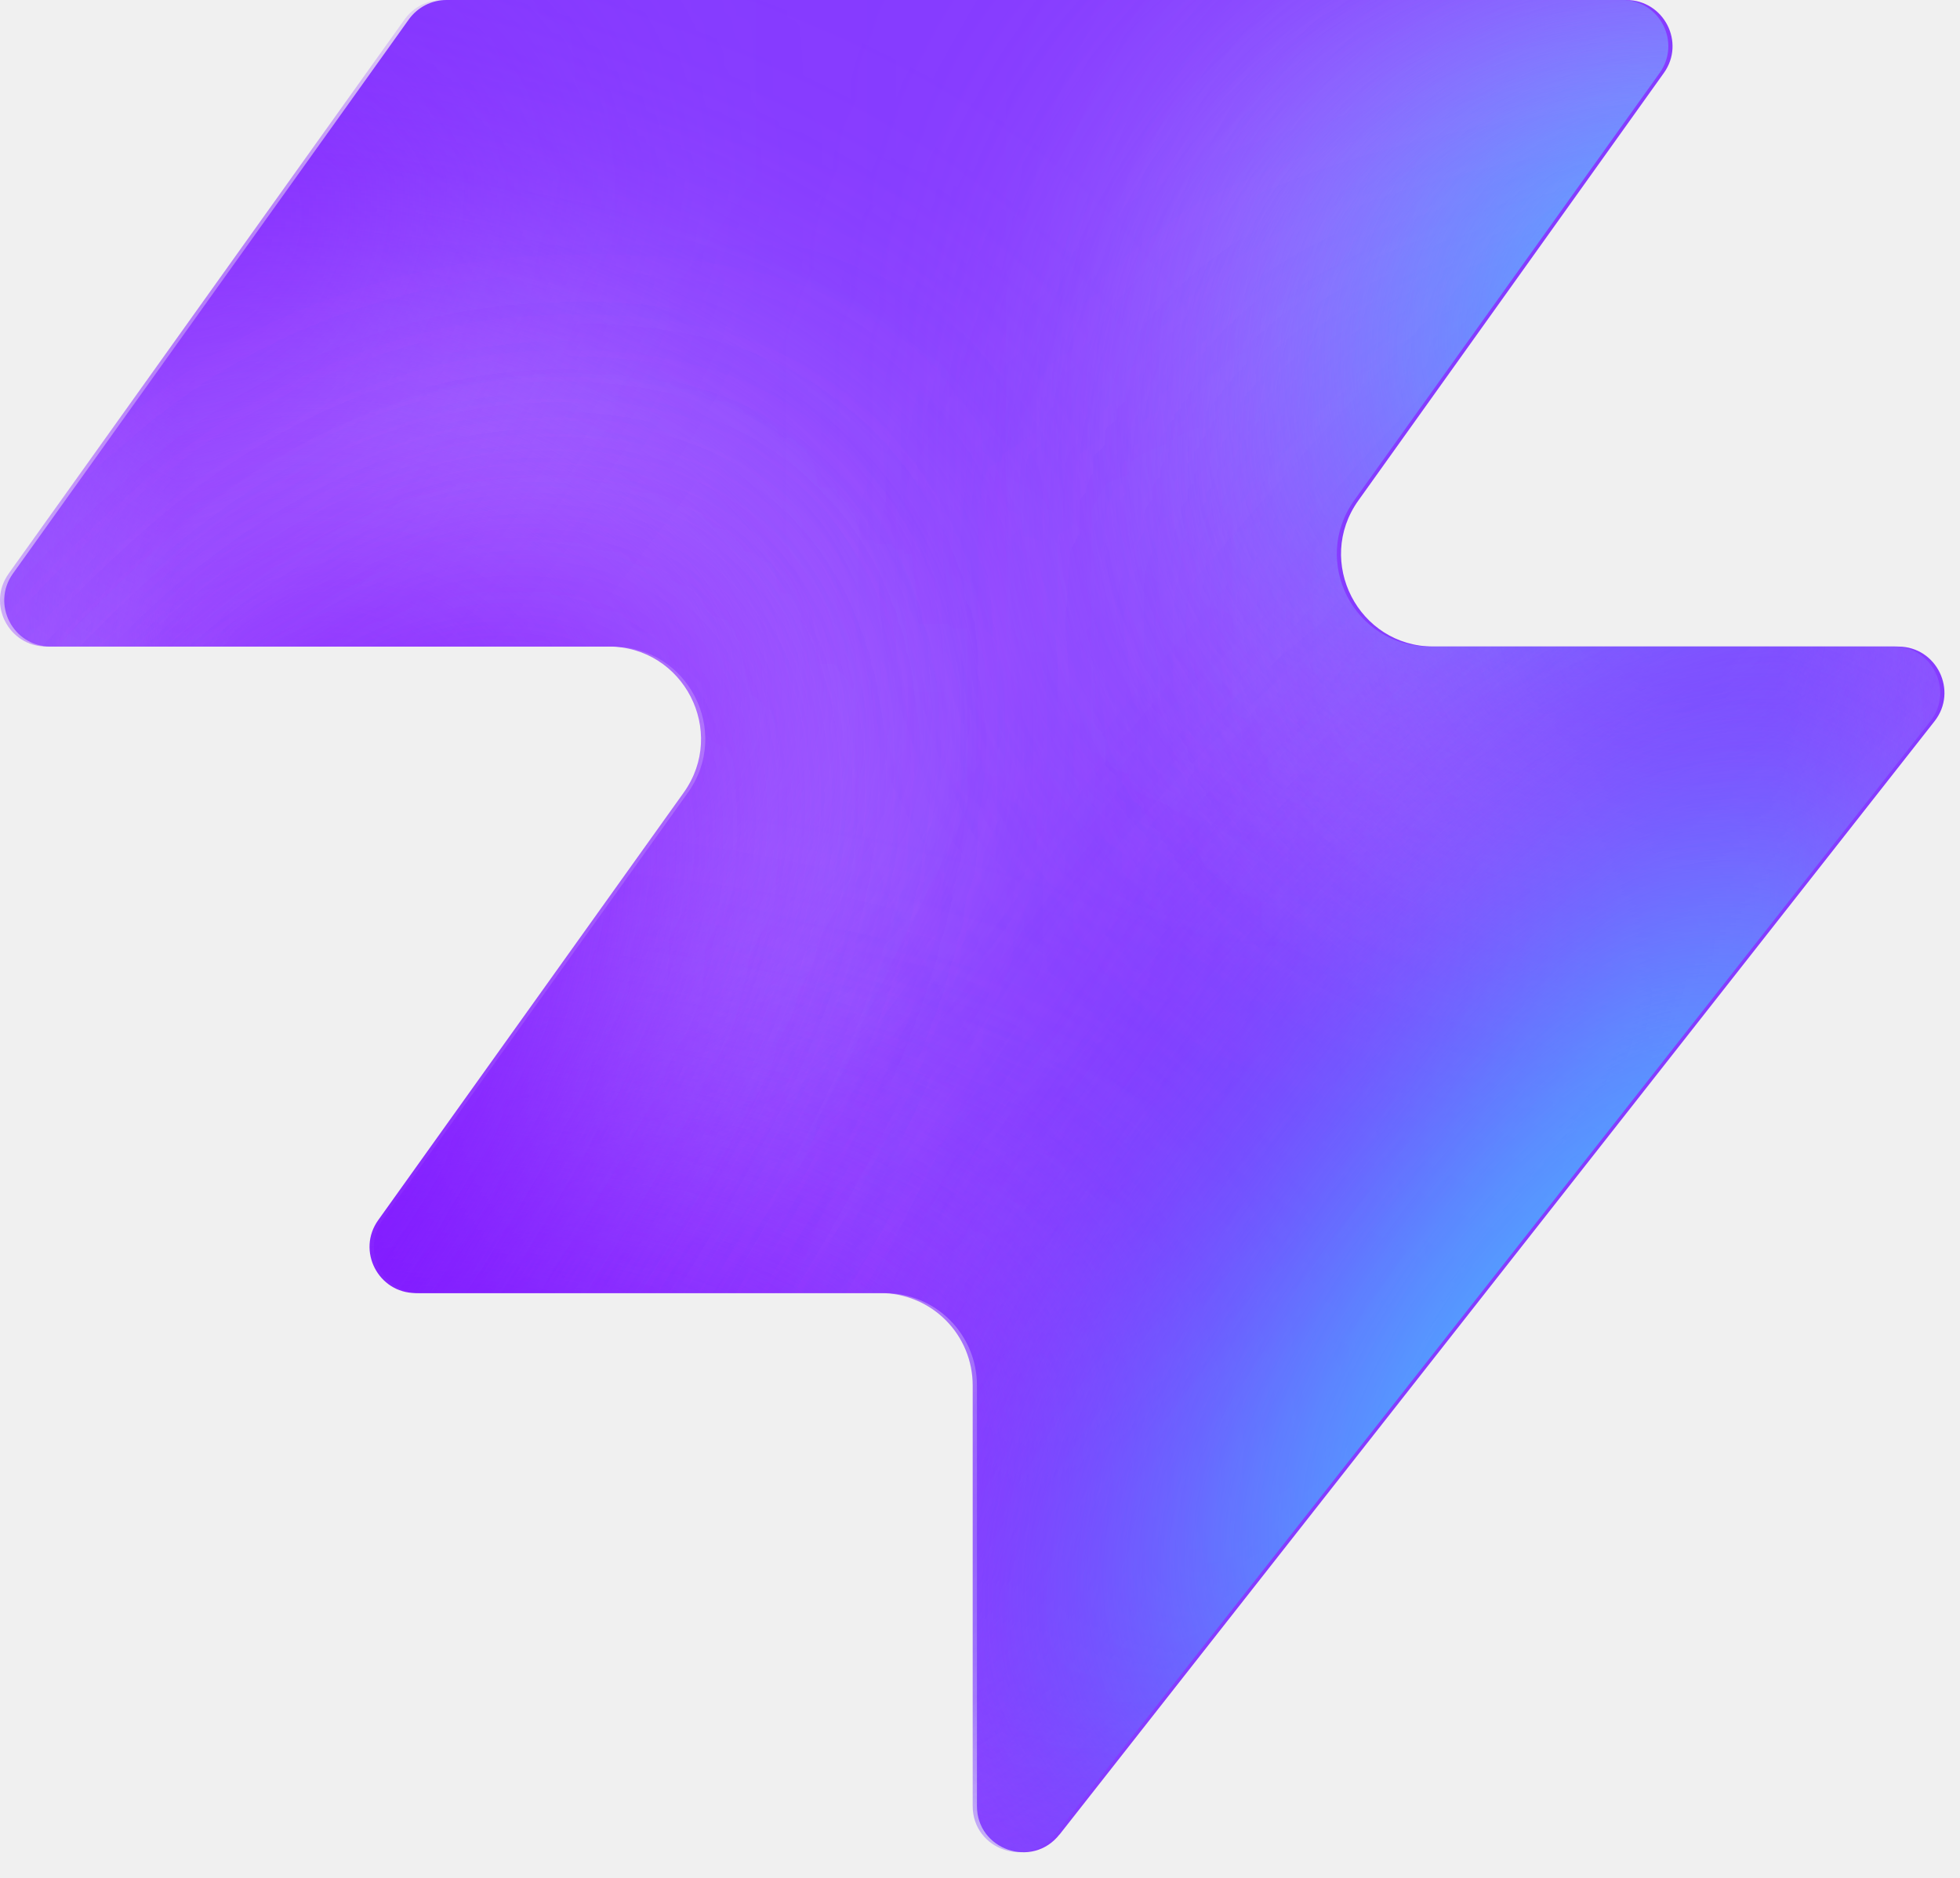
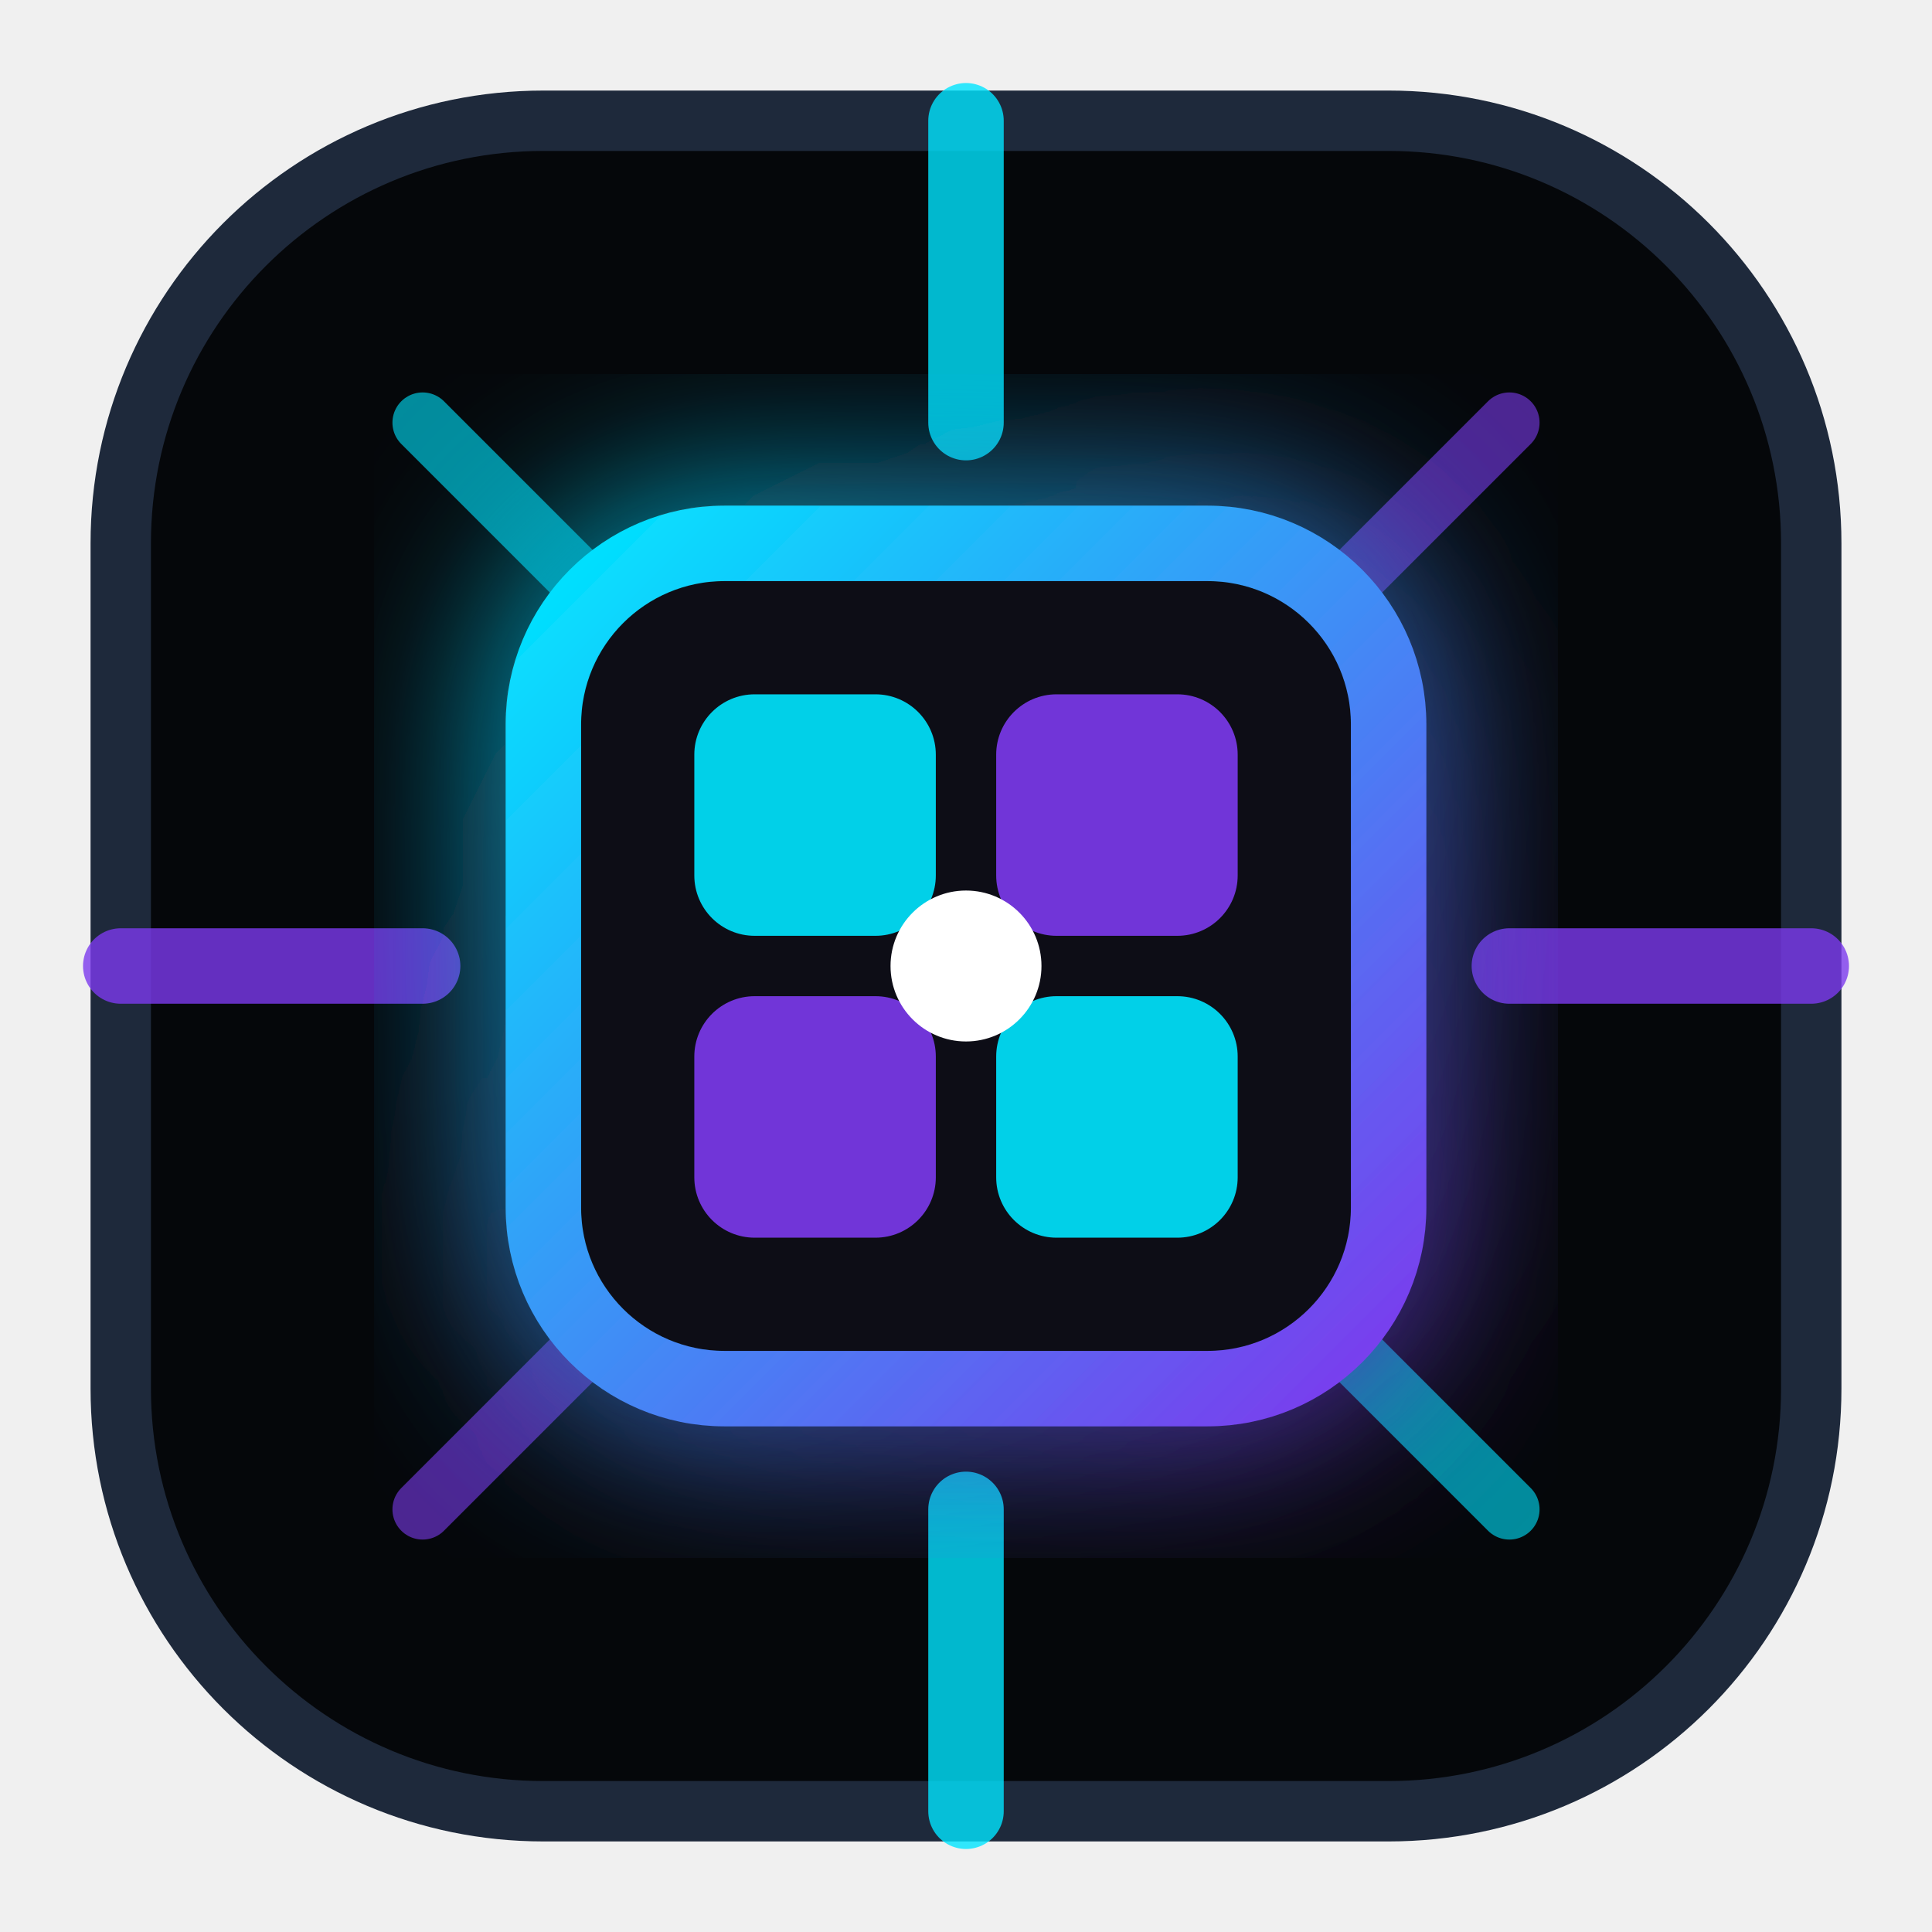
- <svg xmlns="http://www.w3.org/2000/svg" width="48" height="46" fill="none" viewBox="0 0 48 46">
-   <path fill="#863bff" d="M25.946 44.938c-.664.845-2.021.375-2.021-.698V33.937a2.26 2.26 0 0 0-2.262-2.262H10.287c-.92 0-1.456-1.04-.92-1.788l7.48-10.471c1.07-1.497 0-3.578-1.842-3.578H1.237c-.92 0-1.456-1.04-.92-1.788L10.013.474c.214-.297.556-.474.92-.474h28.894c.92 0 1.456 1.04.92 1.788l-7.48 10.471c-1.07 1.498 0 3.579 1.842 3.579h11.377c.943 0 1.473 1.088.89 1.83L25.947 44.94z" style="fill:#863bff;fill:color(display-p3 .525 .23 1);fill-opacity:1" />
-   <mask id="a" width="48" height="46" x="0" y="0" maskUnits="userSpaceOnUse" style="mask-type:alpha">
-     <path fill="#000" d="M25.842 44.938c-.664.844-2.021.375-2.021-.698V33.937a2.26 2.26 0 0 0-2.262-2.262H10.183c-.92 0-1.456-1.04-.92-1.788l7.48-10.471c1.07-1.498 0-3.579-1.842-3.579H1.133c-.92 0-1.456-1.04-.92-1.787L9.91.473c.214-.297.556-.474.92-.474h28.894c.92 0 1.456 1.04.92 1.788l-7.48 10.471c-1.07 1.498 0 3.578 1.842 3.578h11.377c.943 0 1.473 1.088.89 1.832L25.843 44.94z" style="fill:#000;fill-opacity:1" />
-   </mask>
-   <g mask="url(#a)">
-     <g filter="url(#b)">
-       <ellipse cx="5.508" cy="14.704" fill="#ede6ff" rx="5.508" ry="14.704" style="fill:#ede6ff;fill:color(display-p3 .927 .903 1);fill-opacity:1" transform="matrix(.00324 1 1 -.00324 -4.47 31.516)" />
-     </g>
-     <g filter="url(#c)">
-       <ellipse cx="10.399" cy="29.851" fill="#ede6ff" rx="10.399" ry="29.851" style="fill:#ede6ff;fill:color(display-p3 .927 .903 1);fill-opacity:1" transform="matrix(.00324 1 1 -.00324 -39.328 7.883)" />
-     </g>
-     <g filter="url(#d)">
-       <ellipse cx="5.508" cy="30.487" fill="#7e14ff" rx="5.508" ry="30.487" style="fill:#7e14ff;fill:color(display-p3 .492 .077 1);fill-opacity:1" transform="rotate(89.814 -25.913 -14.639)scale(1 -1)" />
-     </g>
-     <g filter="url(#e)">
-       <ellipse cx="5.508" cy="30.599" fill="#7e14ff" rx="5.508" ry="30.599" style="fill:#7e14ff;fill:color(display-p3 .492 .077 1);fill-opacity:1" transform="rotate(89.814 -32.644 -3.334)scale(1 -1)" />
-     </g>
-     <g filter="url(#f)">
-       <ellipse cx="5.508" cy="30.599" fill="#7e14ff" rx="5.508" ry="30.599" style="fill:#7e14ff;fill:color(display-p3 .492 .077 1);fill-opacity:1" transform="matrix(.00324 1 1 -.00324 -34.34 30.47)" />
-     </g>
-     <g filter="url(#g)">
-       <ellipse cx="14.072" cy="22.078" fill="#ede6ff" rx="14.072" ry="22.078" style="fill:#ede6ff;fill:color(display-p3 .927 .903 1);fill-opacity:1" transform="rotate(93.35 24.506 48.493)scale(-1 1)" />
-     </g>
-     <g filter="url(#h)">
-       <ellipse cx="3.47" cy="21.501" fill="#7e14ff" rx="3.47" ry="21.501" style="fill:#7e14ff;fill:color(display-p3 .492 .077 1);fill-opacity:1" transform="rotate(89.009 28.708 47.59)scale(-1 1)" />
-     </g>
-     <g filter="url(#i)">
-       <ellipse cx="3.47" cy="21.501" fill="#7e14ff" rx="3.47" ry="21.501" style="fill:#7e14ff;fill:color(display-p3 .492 .077 1);fill-opacity:1" transform="rotate(89.009 28.708 47.59)scale(-1 1)" />
-     </g>
-     <g filter="url(#j)">
-       <ellipse cx=".387" cy="8.972" fill="#7e14ff" rx="4.407" ry="29.108" style="fill:#7e14ff;fill:color(display-p3 .492 .077 1);fill-opacity:1" transform="rotate(39.51 .387 8.972)" />
-     </g>
-     <g filter="url(#k)">
-       <ellipse cx="47.523" cy="-6.092" fill="#7e14ff" rx="4.407" ry="29.108" style="fill:#7e14ff;fill:color(display-p3 .492 .077 1);fill-opacity:1" transform="rotate(37.892 47.523 -6.092)" />
-     </g>
-     <g filter="url(#l)">
-       <ellipse cx="41.412" cy="6.333" fill="#47bfff" rx="5.971" ry="9.665" style="fill:#47bfff;fill:color(display-p3 .28 .748 1);fill-opacity:1" transform="rotate(37.892 41.412 6.333)" />
-     </g>
-     <g filter="url(#m)">
-       <ellipse cx="-1.879" cy="38.332" fill="#7e14ff" rx="4.407" ry="29.108" style="fill:#7e14ff;fill:color(display-p3 .492 .077 1);fill-opacity:1" transform="rotate(37.892 -1.88 38.332)" />
-     </g>
-     <g filter="url(#n)">
-       <ellipse cx="-1.879" cy="38.332" fill="#7e14ff" rx="4.407" ry="29.108" style="fill:#7e14ff;fill:color(display-p3 .492 .077 1);fill-opacity:1" transform="rotate(37.892 -1.88 38.332)" />
-     </g>
-     <g filter="url(#o)">
-       <ellipse cx="35.651" cy="29.907" fill="#7e14ff" rx="4.407" ry="29.108" style="fill:#7e14ff;fill:color(display-p3 .492 .077 1);fill-opacity:1" transform="rotate(37.892 35.651 29.907)" />
-     </g>
-     <g filter="url(#p)">
-       <ellipse cx="38.418" cy="32.4" fill="#47bfff" rx="5.971" ry="15.297" style="fill:#47bfff;fill:color(display-p3 .28 .748 1);fill-opacity:1" transform="rotate(37.892 38.418 32.4)" />
-     </g>
-   </g>
+ <svg xmlns="http://www.w3.org/2000/svg" viewBox="0 0 64 64" fill="none">
  <defs>
-     <filter id="b" width="60.045" height="41.654" x="-19.77" y="16.149" color-interpolation-filters="sRGB" filterUnits="userSpaceOnUse">
-       <feFlood flood-opacity="0" result="BackgroundImageFix" />
-       <feBlend in="SourceGraphic" in2="BackgroundImageFix" result="shape" />
-       <feGaussianBlur result="effect1_foregroundBlur_2002_17158" stdDeviation="7.659" />
-     </filter>
-     <filter id="c" width="90.34" height="51.437" x="-54.613" y="-7.533" color-interpolation-filters="sRGB" filterUnits="userSpaceOnUse">
-       <feFlood flood-opacity="0" result="BackgroundImageFix" />
-       <feBlend in="SourceGraphic" in2="BackgroundImageFix" result="shape" />
-       <feGaussianBlur result="effect1_foregroundBlur_2002_17158" stdDeviation="7.659" />
-     </filter>
-     <filter id="d" width="79.355" height="29.4" x="-49.64" y="2.03" color-interpolation-filters="sRGB" filterUnits="userSpaceOnUse">
-       <feFlood flood-opacity="0" result="BackgroundImageFix" />
-       <feBlend in="SourceGraphic" in2="BackgroundImageFix" result="shape" />
-       <feGaussianBlur result="effect1_foregroundBlur_2002_17158" stdDeviation="4.596" />
-     </filter>
-     <filter id="e" width="79.579" height="29.4" x="-45.045" y="20.029" color-interpolation-filters="sRGB" filterUnits="userSpaceOnUse">
-       <feFlood flood-opacity="0" result="BackgroundImageFix" />
-       <feBlend in="SourceGraphic" in2="BackgroundImageFix" result="shape" />
-       <feGaussianBlur result="effect1_foregroundBlur_2002_17158" stdDeviation="4.596" />
-     </filter>
-     <filter id="f" width="79.579" height="29.4" x="-43.513" y="21.178" color-interpolation-filters="sRGB" filterUnits="userSpaceOnUse">
-       <feFlood flood-opacity="0" result="BackgroundImageFix" />
-       <feBlend in="SourceGraphic" in2="BackgroundImageFix" result="shape" />
-       <feGaussianBlur result="effect1_foregroundBlur_2002_17158" stdDeviation="4.596" />
-     </filter>
-     <filter id="g" width="74.749" height="58.852" x="15.756" y="-17.901" color-interpolation-filters="sRGB" filterUnits="userSpaceOnUse">
-       <feFlood flood-opacity="0" result="BackgroundImageFix" />
-       <feBlend in="SourceGraphic" in2="BackgroundImageFix" result="shape" />
-       <feGaussianBlur result="effect1_foregroundBlur_2002_17158" stdDeviation="7.659" />
-     </filter>
-     <filter id="h" width="61.377" height="25.362" x="23.548" y="2.284" color-interpolation-filters="sRGB" filterUnits="userSpaceOnUse">
-       <feFlood flood-opacity="0" result="BackgroundImageFix" />
-       <feBlend in="SourceGraphic" in2="BackgroundImageFix" result="shape" />
-       <feGaussianBlur result="effect1_foregroundBlur_2002_17158" stdDeviation="4.596" />
-     </filter>
-     <filter id="i" width="61.377" height="25.362" x="23.548" y="2.284" color-interpolation-filters="sRGB" filterUnits="userSpaceOnUse">
-       <feFlood flood-opacity="0" result="BackgroundImageFix" />
-       <feBlend in="SourceGraphic" in2="BackgroundImageFix" result="shape" />
-       <feGaussianBlur result="effect1_foregroundBlur_2002_17158" stdDeviation="4.596" />
-     </filter>
-     <filter id="j" width="56.045" height="63.649" x="-27.636" y="-22.853" color-interpolation-filters="sRGB" filterUnits="userSpaceOnUse">
-       <feFlood flood-opacity="0" result="BackgroundImageFix" />
-       <feBlend in="SourceGraphic" in2="BackgroundImageFix" result="shape" />
-       <feGaussianBlur result="effect1_foregroundBlur_2002_17158" stdDeviation="4.596" />
-     </filter>
-     <filter id="k" width="54.814" height="64.646" x="20.116" y="-38.415" color-interpolation-filters="sRGB" filterUnits="userSpaceOnUse">
-       <feFlood flood-opacity="0" result="BackgroundImageFix" />
-       <feBlend in="SourceGraphic" in2="BackgroundImageFix" result="shape" />
-       <feGaussianBlur result="effect1_foregroundBlur_2002_17158" stdDeviation="4.596" />
-     </filter>
-     <filter id="l" width="33.541" height="35.313" x="24.641" y="-11.323" color-interpolation-filters="sRGB" filterUnits="userSpaceOnUse">
-       <feFlood flood-opacity="0" result="BackgroundImageFix" />
-       <feBlend in="SourceGraphic" in2="BackgroundImageFix" result="shape" />
-       <feGaussianBlur result="effect1_foregroundBlur_2002_17158" stdDeviation="4.596" />
-     </filter>
-     <filter id="m" width="54.814" height="64.646" x="-29.286" y="6.009" color-interpolation-filters="sRGB" filterUnits="userSpaceOnUse">
-       <feFlood flood-opacity="0" result="BackgroundImageFix" />
-       <feBlend in="SourceGraphic" in2="BackgroundImageFix" result="shape" />
-       <feGaussianBlur result="effect1_foregroundBlur_2002_17158" stdDeviation="4.596" />
-     </filter>
-     <filter id="n" width="54.814" height="64.646" x="-29.286" y="6.009" color-interpolation-filters="sRGB" filterUnits="userSpaceOnUse">
-       <feFlood flood-opacity="0" result="BackgroundImageFix" />
-       <feBlend in="SourceGraphic" in2="BackgroundImageFix" result="shape" />
-       <feGaussianBlur result="effect1_foregroundBlur_2002_17158" stdDeviation="4.596" />
-     </filter>
-     <filter id="o" width="54.814" height="64.646" x="8.244" y="-2.416" color-interpolation-filters="sRGB" filterUnits="userSpaceOnUse">
-       <feFlood flood-opacity="0" result="BackgroundImageFix" />
-       <feBlend in="SourceGraphic" in2="BackgroundImageFix" result="shape" />
-       <feGaussianBlur result="effect1_foregroundBlur_2002_17158" stdDeviation="4.596" />
-     </filter>
-     <filter id="p" width="39.409" height="43.623" x="18.713" y="10.588" color-interpolation-filters="sRGB" filterUnits="userSpaceOnUse">
-       <feFlood flood-opacity="0" result="BackgroundImageFix" />
-       <feBlend in="SourceGraphic" in2="BackgroundImageFix" result="shape" />
-       <feGaussianBlur result="effect1_foregroundBlur_2002_17158" stdDeviation="4.596" />
+     <linearGradient id="grad-core" x1="0%" y1="0%" x2="100%" y2="100%">
+       <stop offset="0%" stop-color="#00e5ff" />
+       <stop offset="100%" stop-color="#7c3aed" />
+     </linearGradient>
+     <filter id="glow" x="-20%" y="-20%" width="140%" height="140%">
+       <feGaussianBlur stdDeviation="3" result="blur" />
+       <feComposite in="SourceGraphic" in2="blur" operator="over" />
    </filter>
  </defs>
+   <rect x="4" y="4" width="56" height="56" rx="14" fill="#05070a" stroke="#1e293b" stroke-width="2" />
+   <line x1="32" y1="4" x2="32" y2="14" stroke="#00e5ff" stroke-width="2.5" stroke-linecap="round" opacity="0.8" />
+   <line x1="32" y1="50" x2="32" y2="60" stroke="#00e5ff" stroke-width="2.5" stroke-linecap="round" opacity="0.8" />
+   <line x1="4" y1="32" x2="14" y2="32" stroke="#7c3aed" stroke-width="2.5" stroke-linecap="round" opacity="0.8" />
+   <line x1="50" y1="32" x2="60" y2="32" stroke="#7c3aed" stroke-width="2.5" stroke-linecap="round" opacity="0.8" />
+   <path d="M14 14 L20 20" stroke="#00e5ff" stroke-width="2" stroke-linecap="round" opacity="0.6" />
+   <path d="M50 14 L44 20" stroke="#7c3aed" stroke-width="2" stroke-linecap="round" opacity="0.6" />
+   <path d="M14 50 L20 44" stroke="#7c3aed" stroke-width="2" stroke-linecap="round" opacity="0.6" />
+   <path d="M50 50 L44 44" stroke="#00e5ff" stroke-width="2" stroke-linecap="round" opacity="0.6" />
+   <rect x="18" y="18" width="28" height="28" rx="6" fill="#0b1117" stroke="url(#grad-core)" stroke-width="2.5" filter="url(#glow)" />
+   <rect x="23" y="23" width="8" height="8" rx="2" fill="#00e5ff" opacity="0.9" />
+   <rect x="33" y="23" width="8" height="8" rx="2" fill="#7c3aed" opacity="0.9" />
+   <rect x="23" y="33" width="8" height="8" rx="2" fill="#7c3aed" opacity="0.9" />
+   <rect x="33" y="33" width="8" height="8" rx="2" fill="#00e5ff" opacity="0.9" />
+   <circle cx="32" cy="32" r="2.5" fill="#ffffff" />
</svg>
